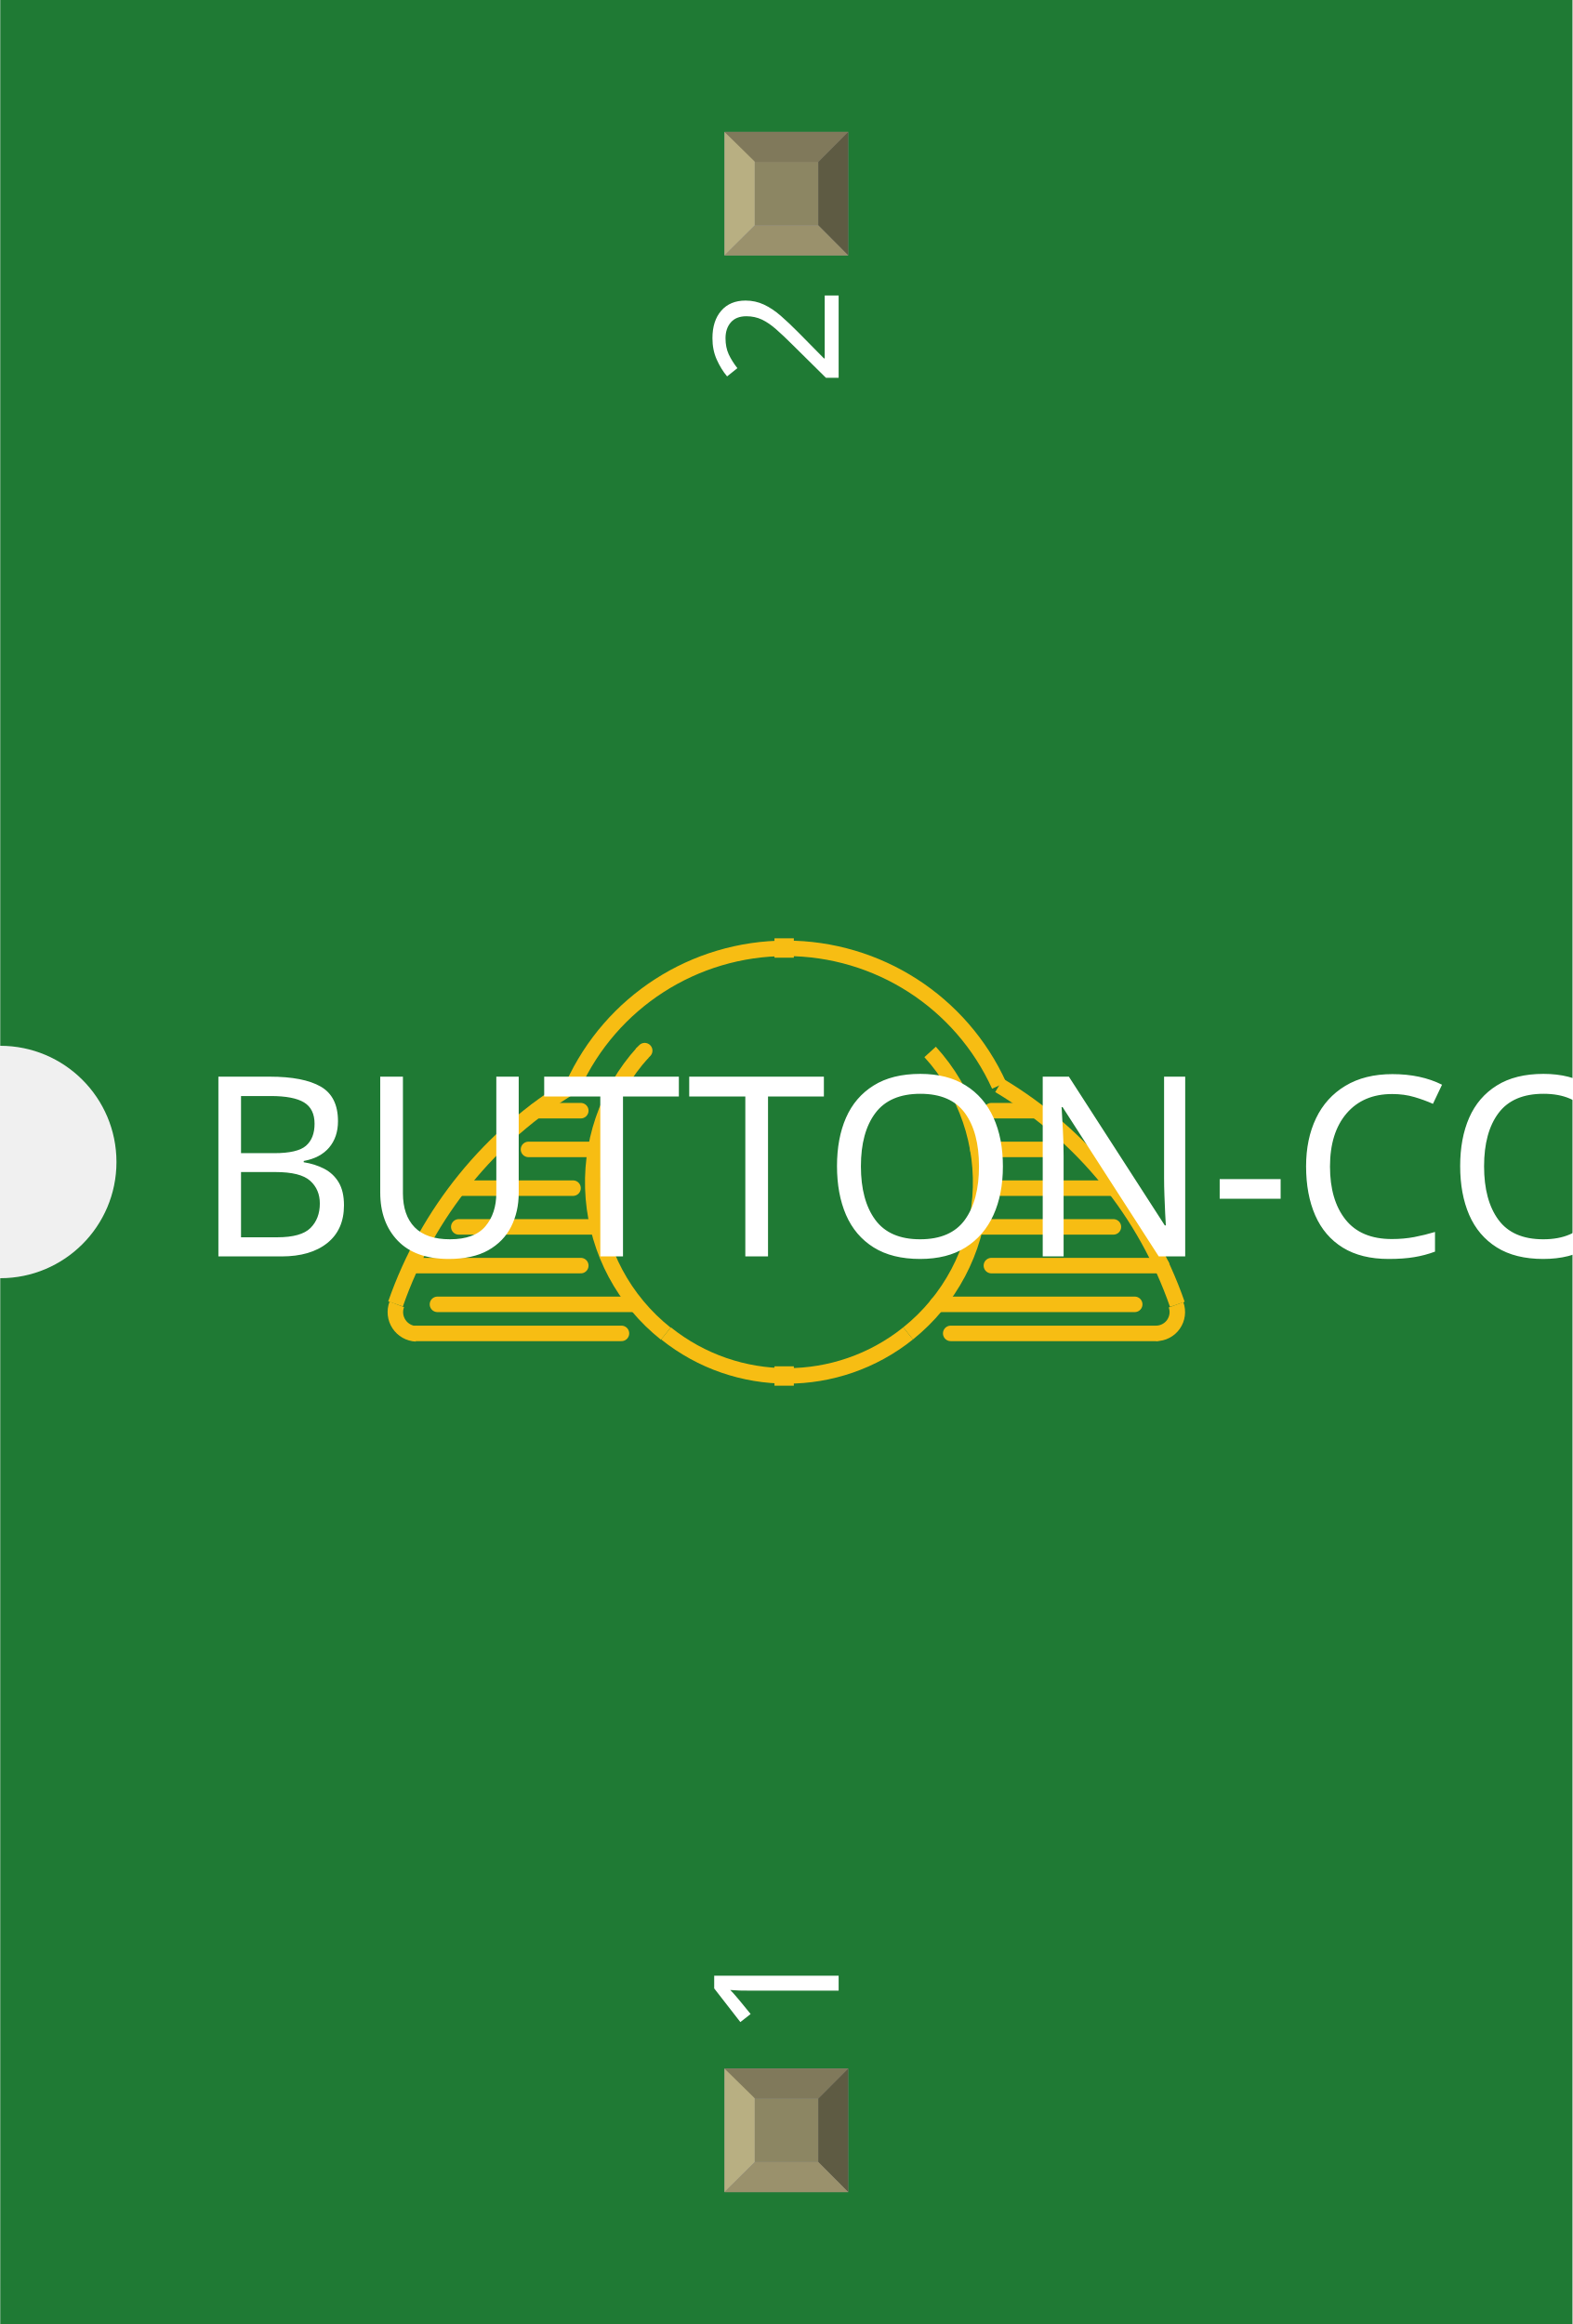
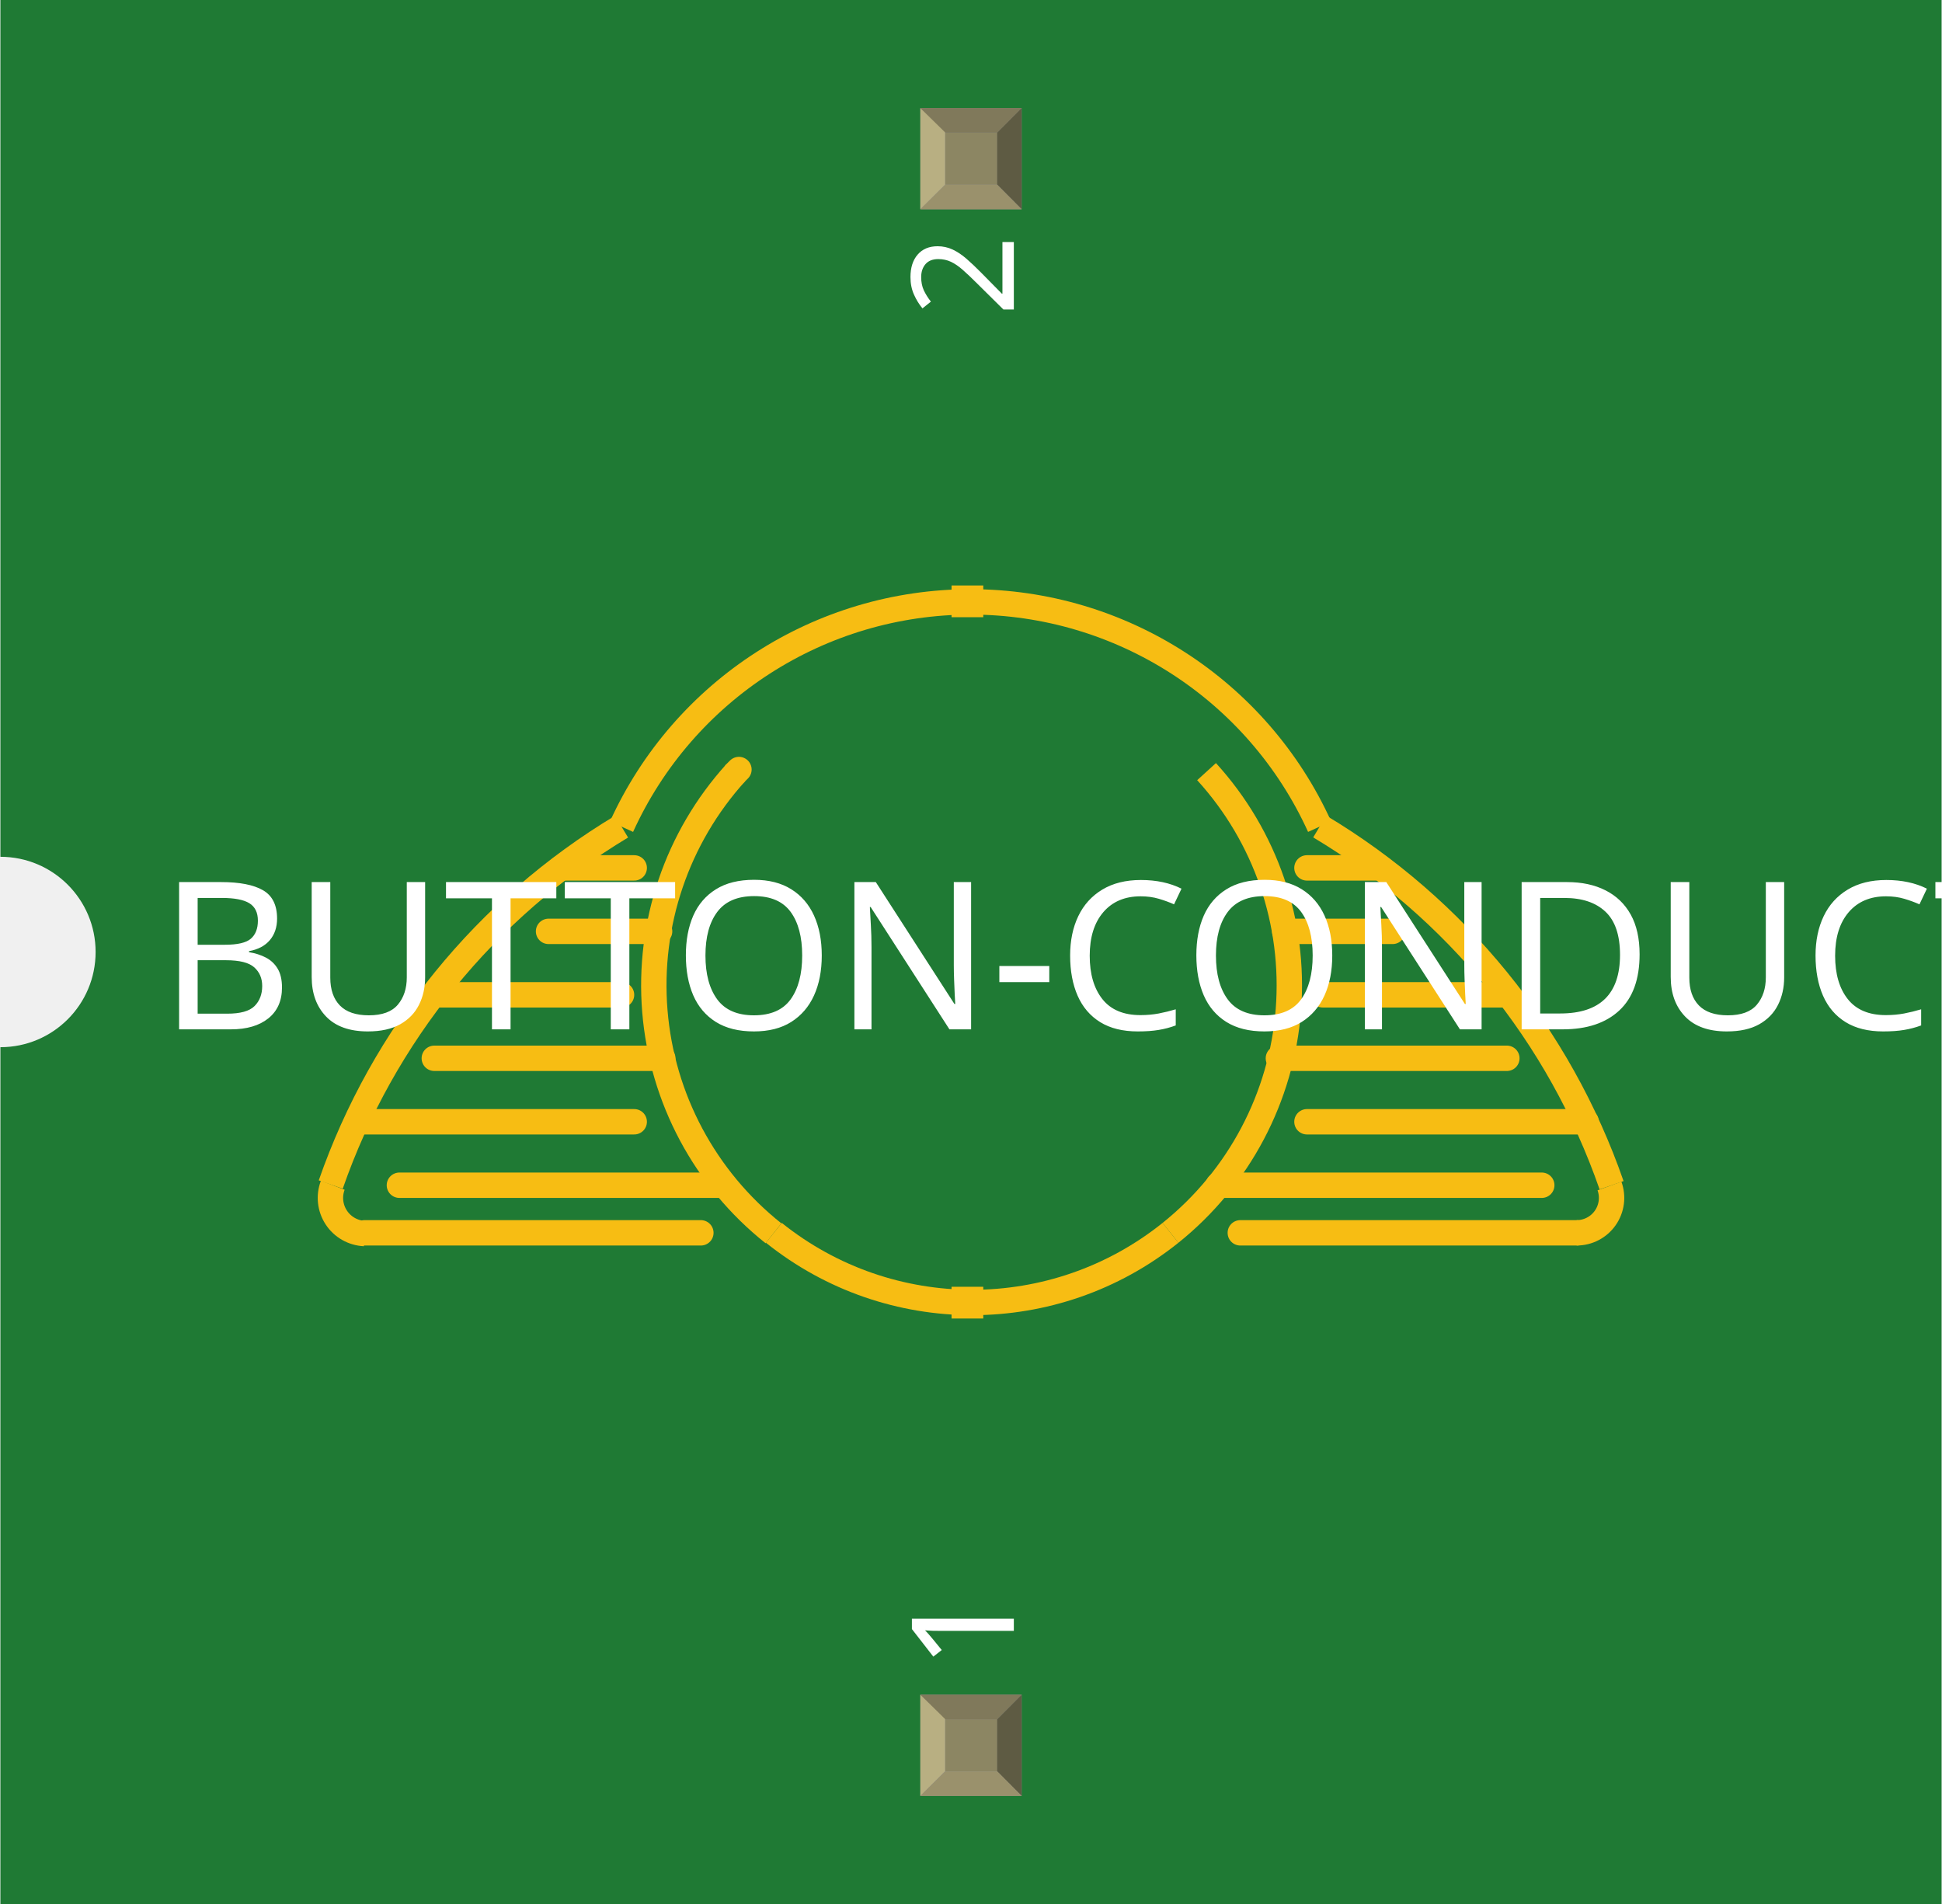
- <svg xmlns="http://www.w3.org/2000/svg" width="0.406in" x="0in" version="1.2" y="0in" height="0.6in" viewBox="0 0 405.869 600" baseProfile="tiny">
+ <svg xmlns="http://www.w3.org/2000/svg" width="0.612in" x="0in" version="1.2" y="0in" height="0.6in" viewBox="0 0 611.737 600" baseProfile="tiny">
  <g id="breadboard">
    <g id="icon">
-       <path fill="#1F7A34" stroke="none" stroke-width="0" d="M0,0L0,270A30,30 0 0 1 0,330L0,600L405.869,600L405.869,0L0,0z" />
-       <g transform="translate(-2.93432,184.5)">
-         <g transform="matrix(0.5, 0, 0, 0.5, 102.934, 57.75)">
-           <line class="other" stroke="#F7BD13" stroke-linecap="round" y1="204" x1="14.737" y2="204" stroke-width="8" x2="120.738" />
-           <line class="other" stroke="#F7BD13" stroke-linecap="round" y1="204" x1="290.738" y2="204" stroke-width="8" x2="396.737" />
-           <line class="other" stroke="#F7BD13" stroke-linecap="round" y1="89" x1="76.737" y2="89" stroke-width="8" x2="99.738" />
-           <line class="other" stroke="#F7BD13" stroke-linecap="round" y1="89" x1="334.738" y2="89" stroke-width="8" x2="311.738" />
-           <line class="other" stroke="#F7BD13" stroke-linecap="round" y1="109" x1="304.738" y2="109" stroke-width="8" x2="338.738" />
-           <line class="other" stroke="#F7BD13" stroke-linecap="round" y1="109" x1="107.738" y2="109" stroke-width="8" x2="72.737" />
-           <line class="other" stroke="#F7BD13" stroke-linecap="round" y1="129" x1="36.737" y2="129" stroke-width="8" x2="95.738" />
-           <line class="other" stroke="#F7BD13" stroke-linecap="round" y1="129" x1="374.738" y2="129" stroke-width="8" x2="316.738" />
-           <line class="other" stroke="#F7BD13" stroke-linecap="round" y1="149" x1="302.738" y2="149" stroke-width="8" x2="374.738" />
-           <line class="other" stroke="#F7BD13" stroke-linecap="round" y1="149" x1="108.738" y2="149" stroke-width="8" x2="36.737" />
-           <line class="other" stroke="#F7BD13" stroke-linecap="round" y1="169" x1="12.737" y2="169" stroke-width="8" x2="99.738" />
-           <line class="other" stroke="#F7BD13" stroke-linecap="round" y1="169" x1="399.737" y2="169" stroke-width="8" x2="311.738" />
-           <line class="other" stroke="#F7BD13" stroke-linecap="round" y1="189" x1="283.738" y2="189" stroke-width="8" x2="385.738" />
-           <line class="other" stroke="#F7BD13" stroke-linecap="round" y1="189" x1="127.738" y2="189" stroke-width="8" x2="25.737" />
-           <path class="other" fill="none" stroke="#F7BD13" stroke-width="8" d="M95.738,76A213.515,213.515,0,0,0,4.099,188.78" />
-           <path class="other" fill="none" stroke="#F7BD13" stroke-width="8" d="M407.737,189A213.313,213.312,0,0,0,315.766,75.953" />
-           <path class="other" fill="none" stroke="#F7BD13" stroke-width="8" d="M315.738,76A120.831,120.83,0,0,0,95.738,76" />
-           <path class="other" fill="none" stroke="#F7BD13" stroke-width="8" d="M131.738,59A99.82,99.819,0,0,0,143.624,204.146" />
-           <path class="other" fill="none" stroke="#F7BD13" stroke-width="8" d="M268.738,204A99.957,99.956,0,0,0,280.104,58.665" />
-           <path class="other" fill="none" stroke="#F7BD13" stroke-width="8" d="M143.738,204A99.951,99.951,0,0,0,268.738,204" />
-           <path class="other" fill="none" stroke="#F7BD13" stroke-width="8" d="M4.737,189A11.233,11.233,0,0,0,14.726,204.224" />
-           <path class="other" fill="none" stroke="#F7BD13" stroke-width="8" d="M396.737,204A11.004,11.004,0,0,0,407.076,189.24" />
-           <line class="other" stroke="#F7BD13" stroke-linecap="round" y1="58" x1="132.738" y2="59" stroke-width="8" x2="131.738" />
-           <rect width="10" x="199.738" y="221" fill="#F7BD13" connectorname="1" height="10" stroke="none" stroke-linecap="round" stroke-width="0" />
-           <rect width="10" x="199.738" y="0" fill="#F7BD13" connectorname="2" height="10" stroke="none" stroke-linecap="round" stroke-width="0" />
-         </g>
-       </g>
-       <text x="50" y="324.375" font-family="OCRA" fill="white" text-anchor="start" stroke="none" id="label" stroke-width="0" font-size="65">BUTTON-CONDUCTIVE-MINI</text>
-       <g transform="translate(216.434,526.05)">
-         <g transform="rotate(-90)">
-           <text x="0" y="0" font-family="OCRA" fill="white" text-anchor="start" stroke="none" stroke-width="0" font-size="45">1</text>
-         </g>
-       </g>
-       <g transform="translate(216.434,73.95)">
-         <g transform="rotate(-90)">
-           <text x="0" y="0" font-family="OCRA" fill="white" text-anchor="end" stroke="none" stroke-width="0" font-size="45">2</text>
-         </g>
+       <path fill="#1F7A34" stroke="none" stroke-width="0" d="M0,0L0,270A30,30 0 0 1 0,330L0,600L611.737,600L611.737,0L0,0z" />
+       <g transform="translate(100,184.5)">
+         <line class="other" stroke="#F7BD13" stroke-linecap="round" y1="204" x1="14.737" y2="204" stroke-width="8" x2="120.738" />
+         <line class="other" stroke="#F7BD13" stroke-linecap="round" y1="204" x1="290.738" y2="204" stroke-width="8" x2="396.737" />
+         <line class="other" stroke="#F7BD13" stroke-linecap="round" y1="89" x1="76.737" y2="89" stroke-width="8" x2="99.738" />
+         <line class="other" stroke="#F7BD13" stroke-linecap="round" y1="89" x1="334.738" y2="89" stroke-width="8" x2="311.738" />
+         <line class="other" stroke="#F7BD13" stroke-linecap="round" y1="109" x1="304.738" y2="109" stroke-width="8" x2="338.738" />
+         <line class="other" stroke="#F7BD13" stroke-linecap="round" y1="109" x1="107.738" y2="109" stroke-width="8" x2="72.737" />
+         <line class="other" stroke="#F7BD13" stroke-linecap="round" y1="129" x1="36.737" y2="129" stroke-width="8" x2="95.738" />
+         <line class="other" stroke="#F7BD13" stroke-linecap="round" y1="129" x1="374.738" y2="129" stroke-width="8" x2="316.738" />
+         <line class="other" stroke="#F7BD13" stroke-linecap="round" y1="149" x1="302.738" y2="149" stroke-width="8" x2="374.738" />
+         <line class="other" stroke="#F7BD13" stroke-linecap="round" y1="149" x1="108.738" y2="149" stroke-width="8" x2="36.737" />
+         <line class="other" stroke="#F7BD13" stroke-linecap="round" y1="169" x1="12.737" y2="169" stroke-width="8" x2="99.738" />
+         <line class="other" stroke="#F7BD13" stroke-linecap="round" y1="169" x1="399.737" y2="169" stroke-width="8" x2="311.738" />
+         <line class="other" stroke="#F7BD13" stroke-linecap="round" y1="189" x1="283.738" y2="189" stroke-width="8" x2="385.738" />
+         <line class="other" stroke="#F7BD13" stroke-linecap="round" y1="189" x1="127.738" y2="189" stroke-width="8" x2="25.737" />
+         <path class="other" fill="none" stroke="#F7BD13" stroke-width="8" d="M95.738,76A213.515,213.515,0,0,0,4.099,188.78" />
+         <path class="other" fill="none" stroke="#F7BD13" stroke-width="8" d="M407.737,189A213.313,213.312,0,0,0,315.766,75.953" />
+         <path class="other" fill="none" stroke="#F7BD13" stroke-width="8" d="M315.738,76A120.831,120.83,0,0,0,95.738,76" />
+         <path class="other" fill="none" stroke="#F7BD13" stroke-width="8" d="M131.738,59A99.82,99.819,0,0,0,143.624,204.146" />
+         <path class="other" fill="none" stroke="#F7BD13" stroke-width="8" d="M268.738,204A99.957,99.956,0,0,0,280.104,58.665" />
+         <path class="other" fill="none" stroke="#F7BD13" stroke-width="8" d="M143.738,204A99.951,99.951,0,0,0,268.738,204" />
+         <path class="other" fill="none" stroke="#F7BD13" stroke-width="8" d="M4.737,189A11.233,11.233,0,0,0,14.726,204.224" />
+         <path class="other" fill="none" stroke="#F7BD13" stroke-width="8" d="M396.737,204A11.004,11.004,0,0,0,407.076,189.24" />
+         <line class="other" stroke="#F7BD13" stroke-linecap="round" y1="58" x1="132.738" y2="59" stroke-width="8" x2="131.738" />
+         <rect width="10" x="199.738" y="221" fill="#F7BD13" connectorname="1" height="10" stroke="none" stroke-linecap="round" stroke-width="0" />
+         <rect width="10" x="199.738" y="0" fill="#F7BD13" connectorname="2" height="10" stroke="none" stroke-linecap="round" stroke-width="0" />
      </g>
    </g>
-     <g transform="translate(186.969,534.05)">
+     <g transform="translate(289.904,534.05)">
      <rect width="31.93" x="0" y="0" fill="#8D8C8C" height="31.9" id="connector0pin" stroke-width="0" />
      <rect width="16.444" x="7.792" y="7.735" fill="#8C8663" height="16.415" stroke-width="0" />
      <polygon fill="#B8AF82" points="0,31.9,7.792,24.137,7.792,6.972,0,0" stroke-width="0" />
      <polygon fill="#80795B" points="24.208,7.763,7.903,7.763,0,0,31.93,0" stroke-width="0" />
      <polygon fill="#5E5B43" points="24.208,24.137,24.208,7.763,31.93,0,31.93,31.9" stroke-width="0" />
      <polygon fill="#9A916C" points="0,31.9,7.875,24.137,24.208,24.137,31.93,31.9" stroke-width="0" />
    </g>
-     <g transform="translate(186.969,34.05)">
+     <g transform="translate(289.904,34.05)">
      <rect width="31.93" x="0" y="0" fill="#8D8C8C" height="31.9" id="connector1pin" stroke-width="0" />
      <rect width="16.444" x="7.792" y="7.735" fill="#8C8663" height="16.415" stroke-width="0" />
      <polygon fill="#B8AF82" points="0,31.9,7.792,24.137,7.792,6.972,0,0" stroke-width="0" />
      <polygon fill="#80795B" points="24.208,7.763,7.903,7.763,0,0,31.93,0" stroke-width="0" />
      <polygon fill="#5E5B43" points="24.208,24.137,24.208,7.763,31.93,0,31.93,31.9" stroke-width="0" />
      <polygon fill="#9A916C" points="0,31.9,7.875,24.137,24.208,24.137,31.93,31.9" stroke-width="0" />
    </g>
  </g>
+   <text x="50" y="324.375" font-family="OCRA" fill="white" text-anchor="start" stroke="none" id="label" stroke-width="0" font-size="65">BUTTON-CONDUCTIVE-MINI</text>
+   <g transform="translate(319.369,526.05)">
+     <g transform="rotate(-90)">
+       <text x="0" y="0" font-family="OCRA" fill="white" text-anchor="start" stroke="none" stroke-width="0" font-size="45">1</text>
+     </g>
+   </g>
+   <g transform="translate(319.369,73.95)">
+     <g transform="rotate(-90)">
+       <text x="0" y="0" font-family="OCRA" fill="white" text-anchor="end" stroke="none" stroke-width="0" font-size="45">2</text>
+     </g>
+   </g>
</svg>
